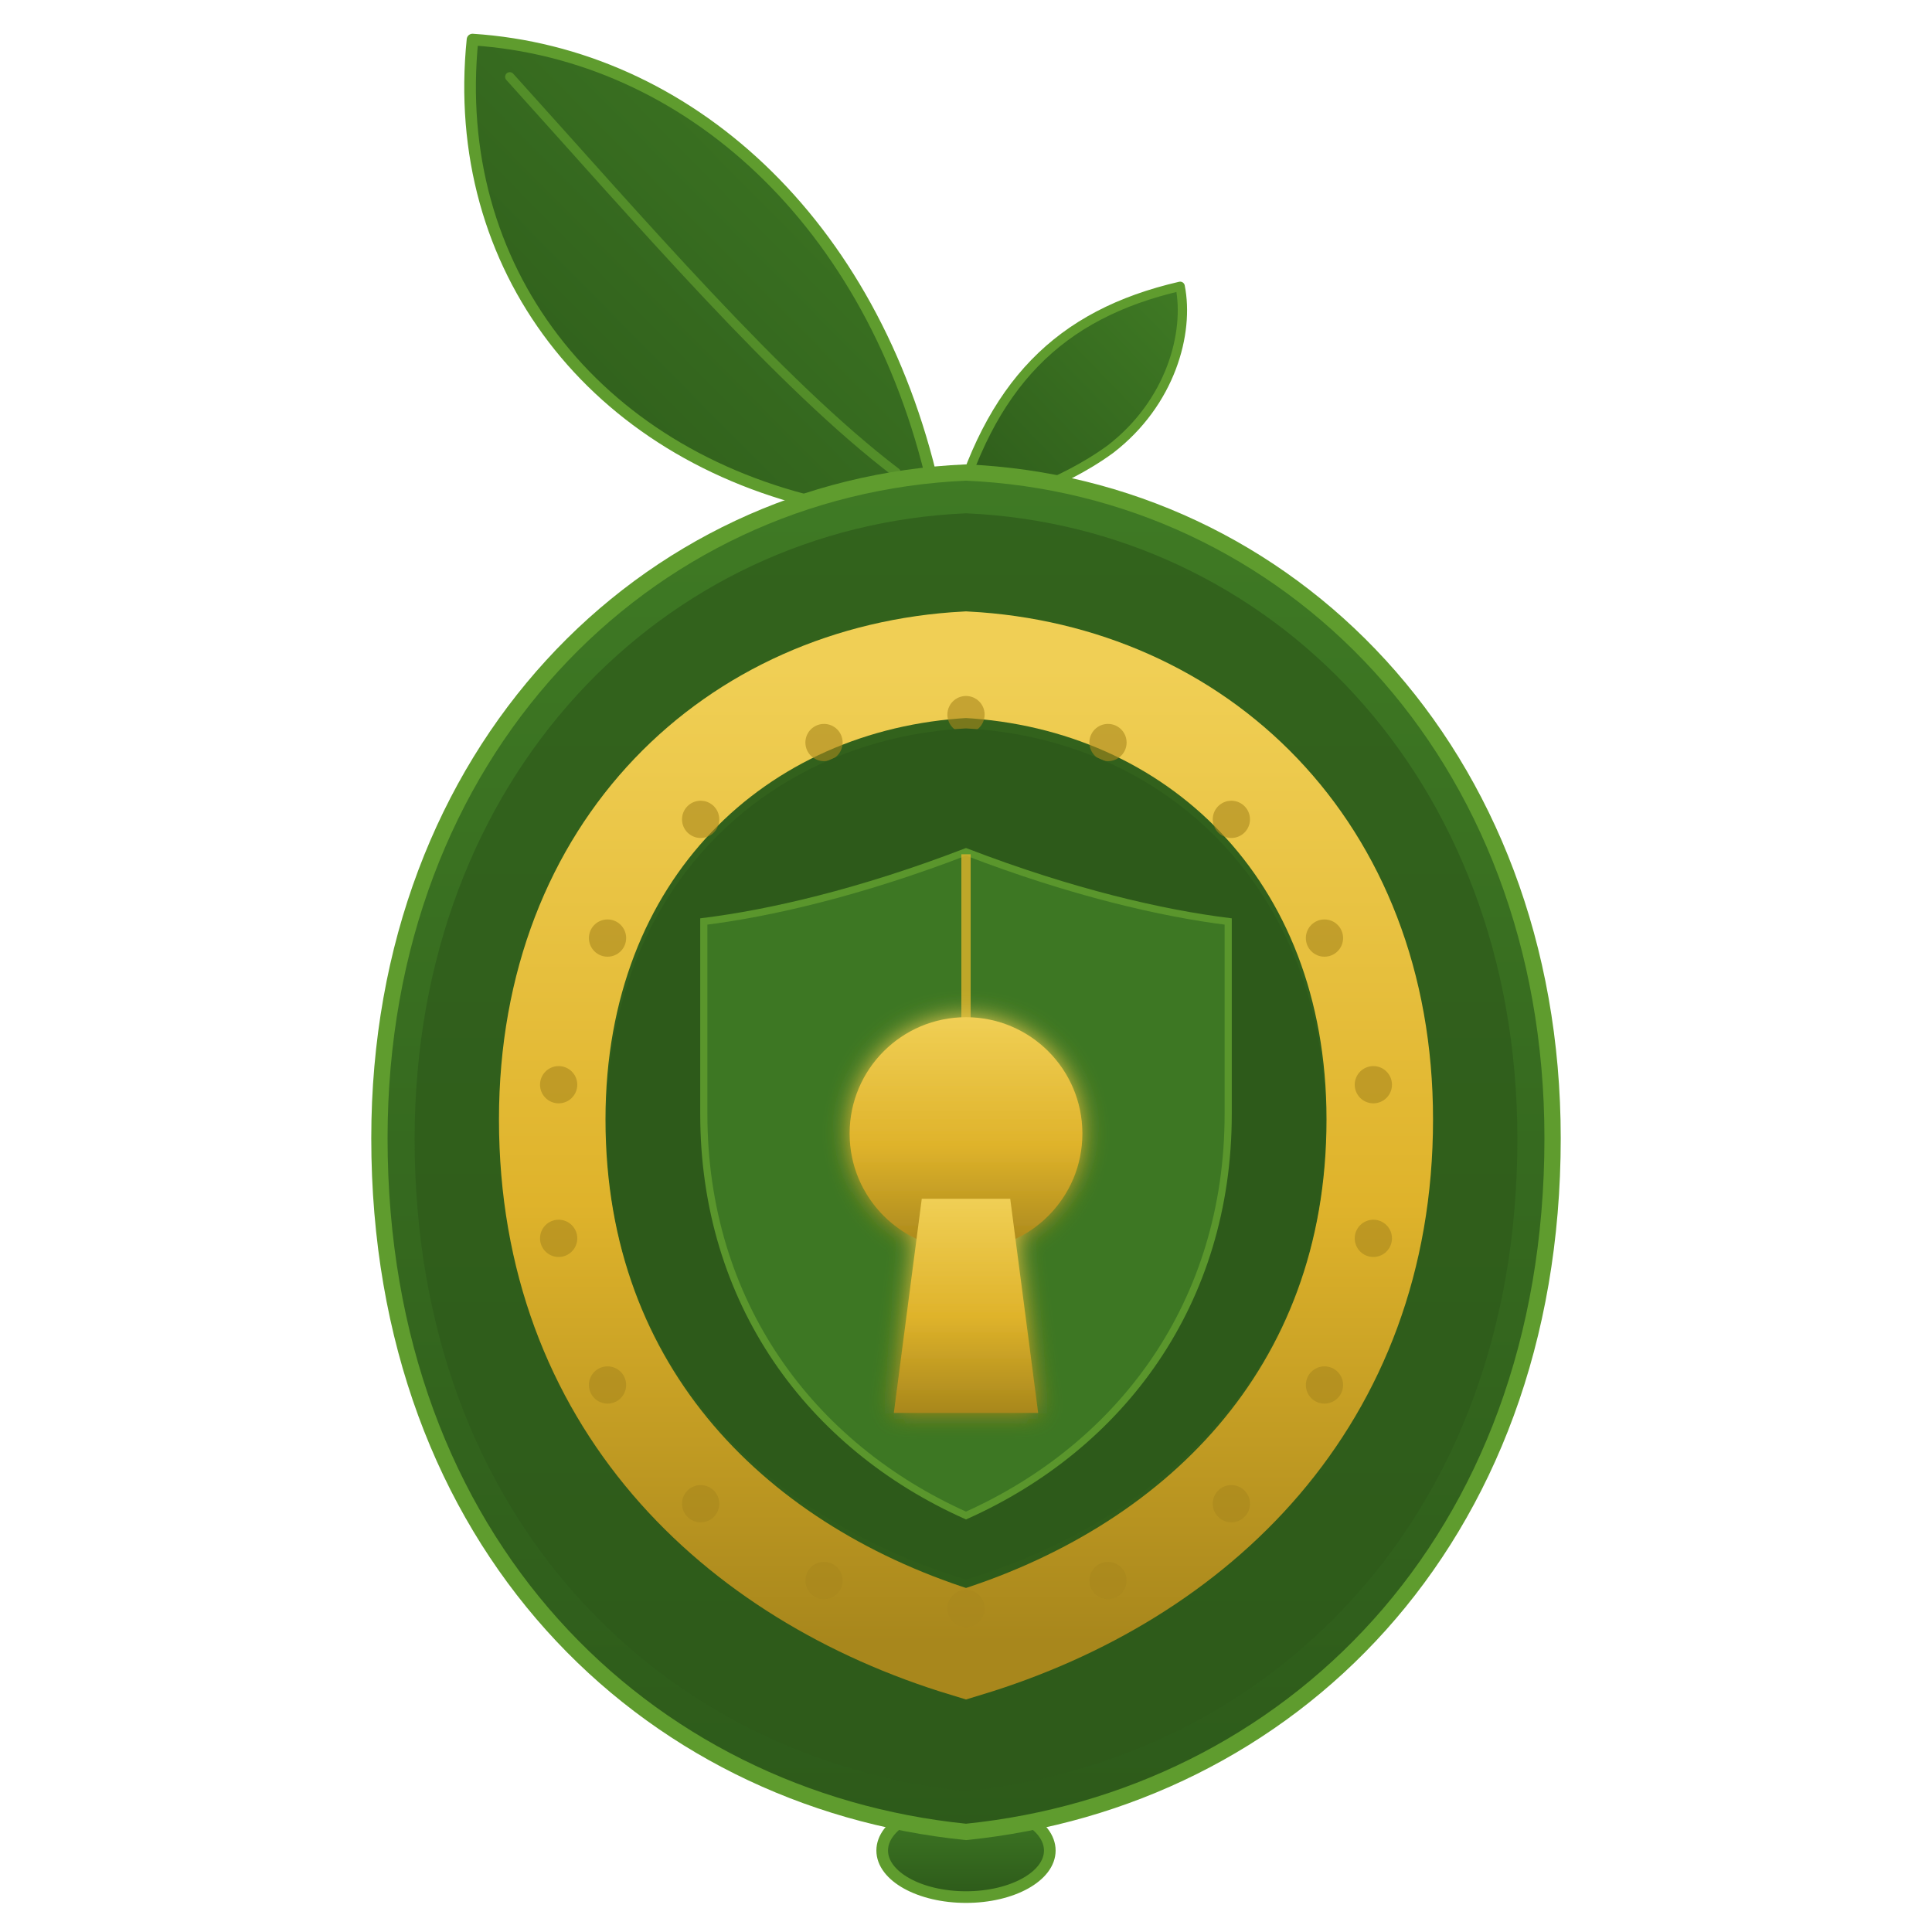
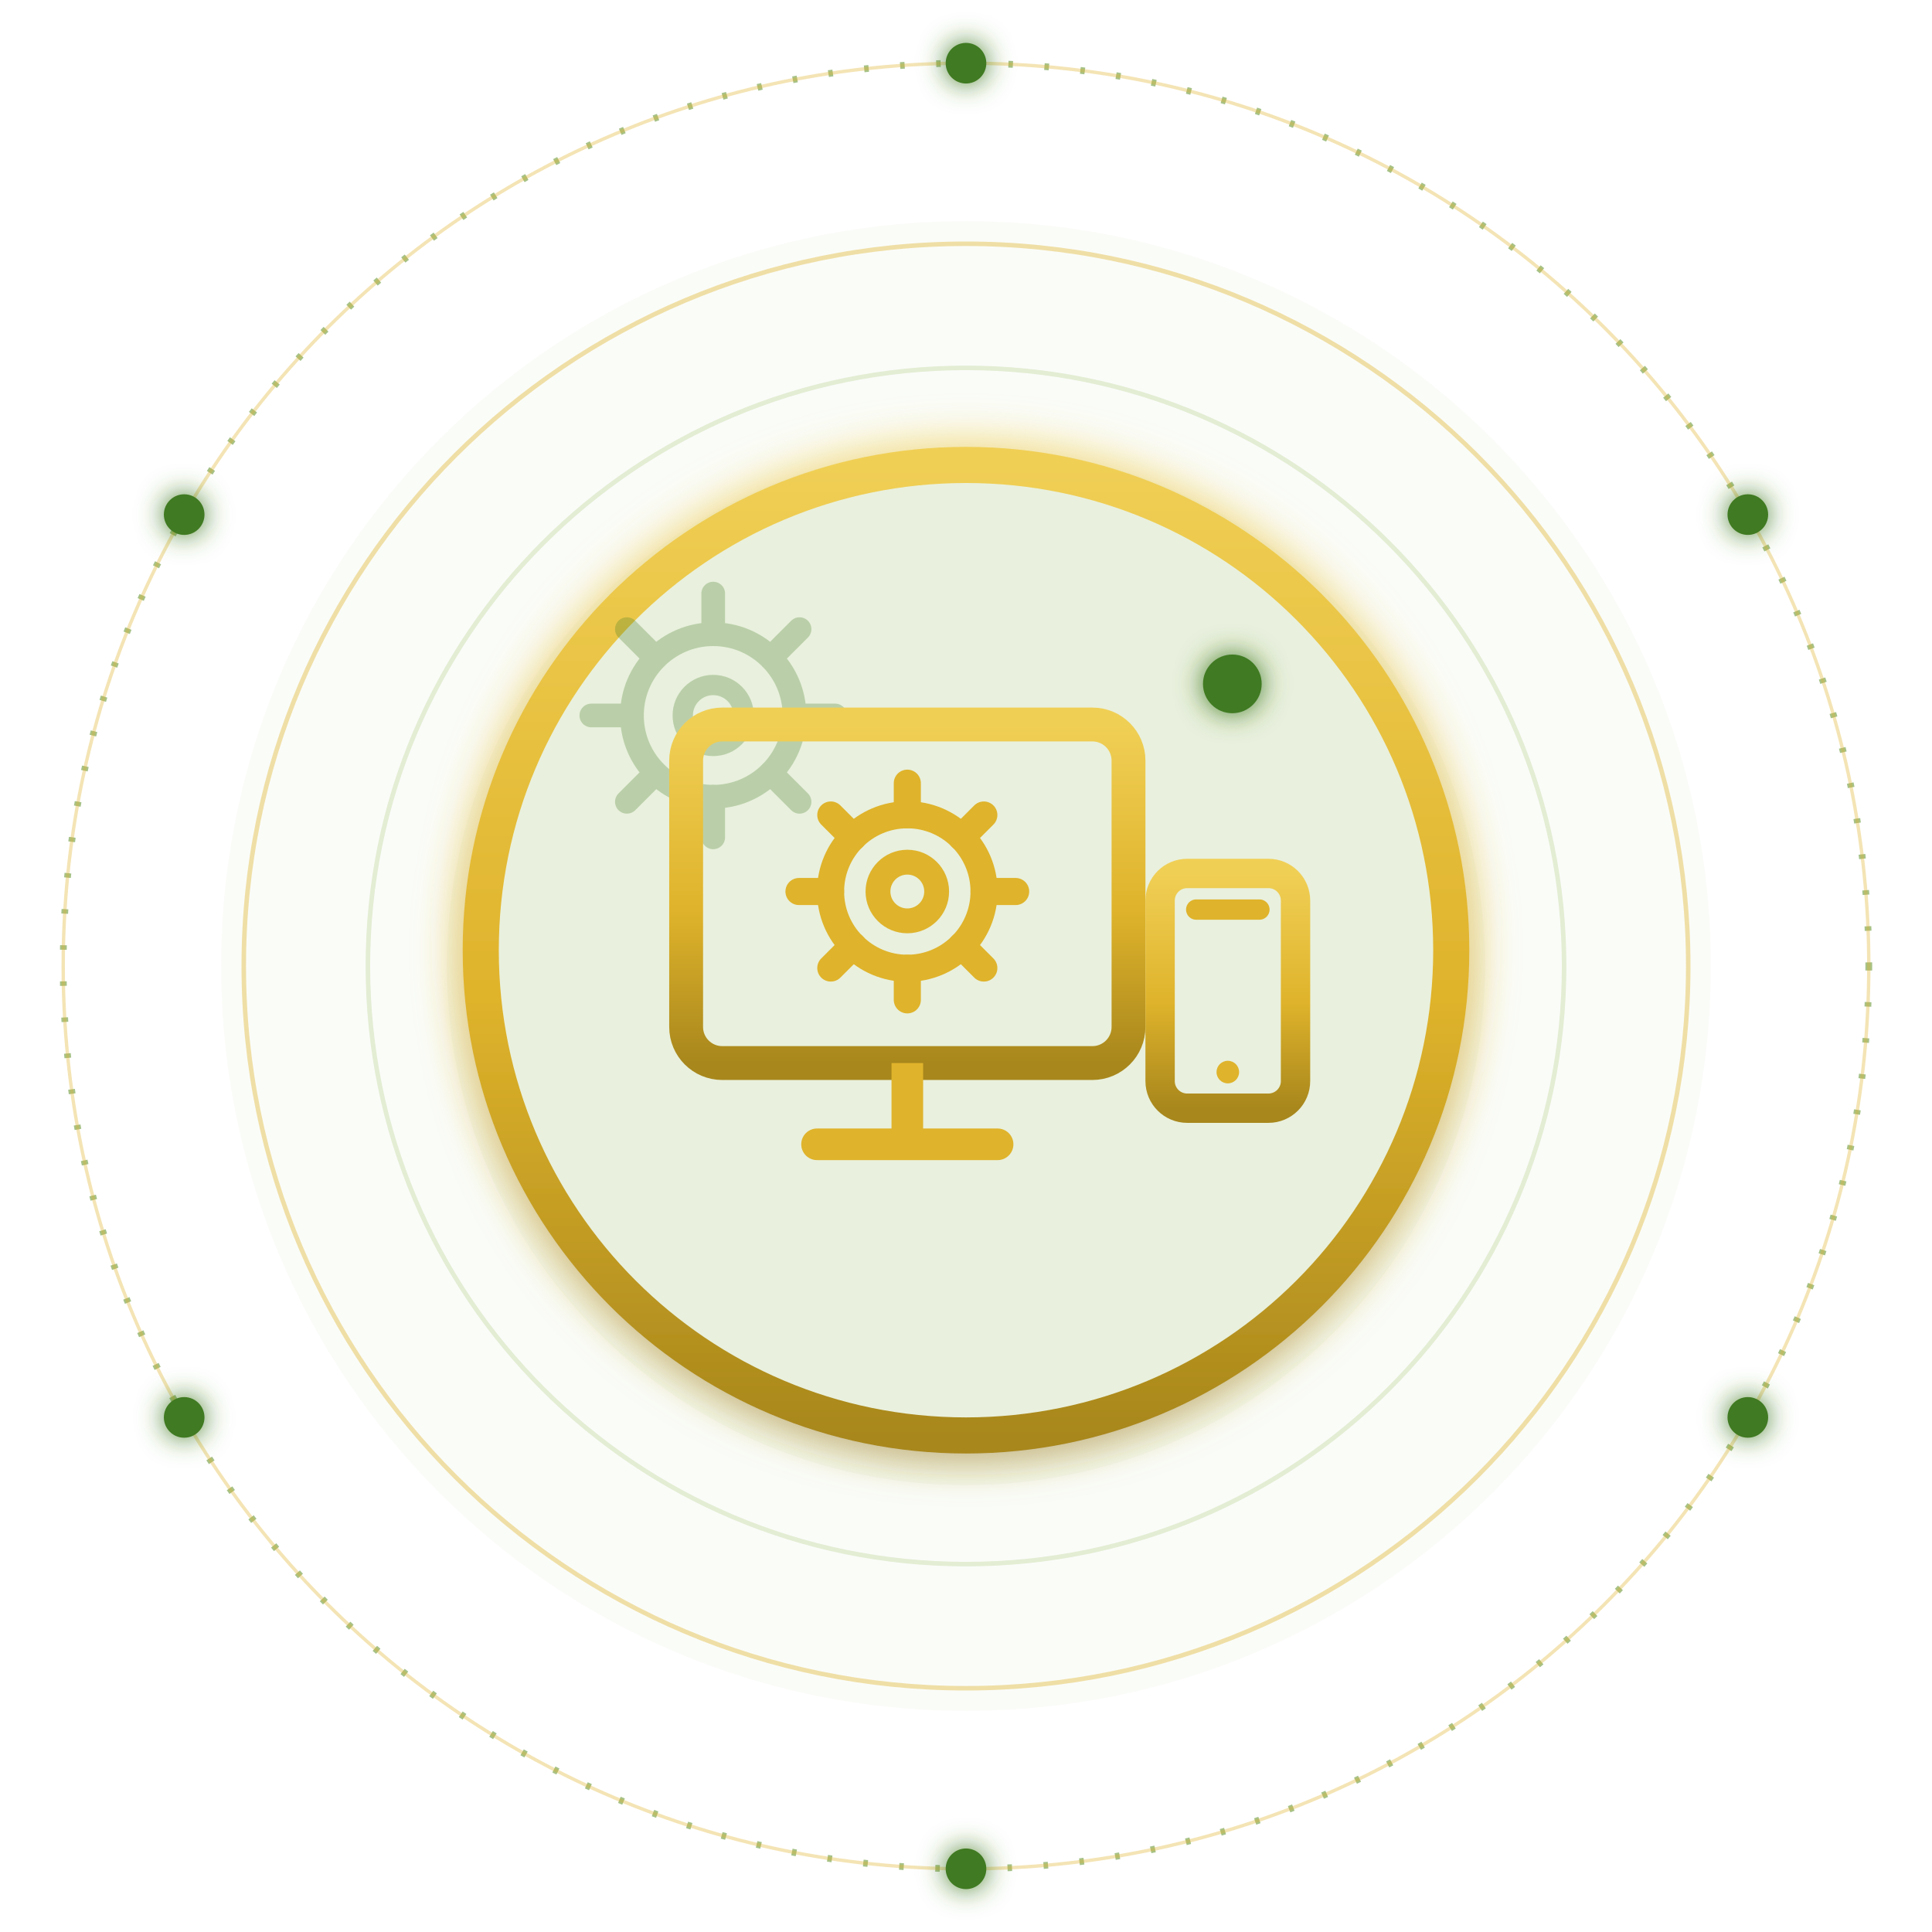
- <svg xmlns="http://www.w3.org/2000/svg" width="830" height="830" viewBox="-415 -495 830 830">
+ <svg xmlns="http://www.w3.org/2000/svg" width="856" height="856" viewBox="84 84 856 856">
  <defs>
-     <radialGradient id="bggX" cx="50%" cy="45%" r="72%">
-       <stop offset="0%" stop-color="#ffffff" />
-       <stop offset="100%" stop-color="#f2f6ea" />
-     </radialGradient>
-     <linearGradient id="goldgX" x1="0" y1="0" x2="0" y2="1">
-       <stop offset="0%" stop-color="#f0cf55" />
-       <stop offset="55%" stop-color="#dfb32b" />
-       <stop offset="100%" stop-color="#a8871c" />
-     </linearGradient>
-     <linearGradient id="bodygX" x1="0" y1="0" x2="0" y2="1">
-       <stop offset="0%" stop-color="#3f7a24" />
-       <stop offset="100%" stop-color="#2d5a1a" />
-     </linearGradient>
-     <linearGradient id="leafgX" x1="0" y1="1" x2="1" y2="0">
-       <stop offset="0%" stop-color="#2d5a1a" />
-       <stop offset="100%" stop-color="#3f7a24" />
-     </linearGradient>
-     <linearGradient id="textgX" x1="0" y1="0" x2="0" y2="1">
-       <stop offset="0%" stop-color="#3f7a24" />
-       <stop offset="100%" stop-color="#1d3f10" />
-     </linearGradient>
-     <filter id="glowX" x="-150%" y="-150%" width="400%" height="400%">
-       <feGaussianBlur stdDeviation="5" result="b" />
+     <filter id="glow" x="-150%" y="-150%" width="400%" height="400%">
+       <feGaussianBlur stdDeviation="6" result="b" />
      <feMerge>
        <feMergeNode in="b" />
        <feMergeNode in="SourceGraphic" />
      </feMerge>
    </filter>
-     <filter id="blur18X">
-       <feGaussianBlur stdDeviation="18" />
+     <filter id="softglow" x="-80%" y="-80%" width="260%" height="260%">
+       <feGaussianBlur stdDeviation="10" result="b" />
+       <feMerge>
+         <feMergeNode in="b" />
+         <feMergeNode in="SourceGraphic" />
+       </feMerge>
    </filter>
+     <radialGradient id="bgg" cx="50%" cy="42%" r="75%">
+       <stop offset="0%" stop-color="#ffffff" />
+       <stop offset="100%" stop-color="#f4f7ee" />
+     </radialGradient>
+     <linearGradient id="goldg" x1="0" y1="0" x2="0" y2="1">
+       <stop offset="0%" stop-color="#f0cf55" />
+       <stop offset="55%" stop-color="#dfb32b" />
+       <stop offset="100%" stop-color="#a8871c" />
+     </linearGradient>
  </defs>
-   <g>
-     <path d="M-6,-270 C 10,-330 40,-360 92,-372 C 96,-352 88,-322 62,-302 C 40,-286 16,-280 -6,-270 Z" fill="url(#leafgX)" stroke="#5f9c2e" stroke-width="4" stroke-linejoin="round" />
-     <path d="M-14,-286 C -40,-400 -120,-472 -212,-478 C -222,-380 -160,-300 -60,-278 C -44,-276 -26,-278 -14,-286 Z" fill="url(#leafgX)" stroke="#5f9c2e" stroke-width="5" stroke-linejoin="round" />
-     <path d="M-30,-292 C -80,-330 -140,-400 -196,-462" fill="none" stroke="#5f9c2e" stroke-width="4" opacity="0.7" stroke-linecap="round" />
-     <ellipse cx="0" cy="300" rx="36" ry="20" fill="url(#bodygX)" stroke="#5f9c2e" stroke-width="5" />
-     <path d="M0,-292 C 138,-286 252,-172 252,-6 C 252,168 138,278 0,292 C -138,278 -252,168 -252,-6 C -252,-172 -138,-286 0,-292 Z" fill="url(#bodygX)" stroke="#5f9c2e" stroke-width="7" />
-     <path d="M0,-292 C 138,-286 252,-172 252,-6 C 252,168 138,278 0,292 C -138,278 -252,168 -252,-6 C -252,-172 -138,-286 0,-292 Z" transform="scale(0.94)" fill="#2d5a1a" opacity="0.7" />
-     <path d="M0,-238 C 112,-232 202,-148 202,-16 C 202,120 112,206 0,240 C -112,206 -202,120 -202,-16 C -202,-148 -112,-232 0,-238 Z" transform="scale(0.88)" fill="none" stroke="url(#goldgX)" stroke-width="52" />
-     <circle cx="0" cy="-188" r="8" fill="#a8871c" opacity="0.6" />
-     <circle cx="61" cy="-176" r="8" fill="#a8871c" opacity="0.6" />
-     <circle cx="114" cy="-143" r="8" fill="#a8871c" opacity="0.6" />
-     <circle cx="154" cy="-92" r="8" fill="#a8871c" opacity="0.6" />
-     <circle cx="175" cy="-29" r="8" fill="#a8871c" opacity="0.6" />
-     <circle cx="175" cy="37" r="8" fill="#a8871c" opacity="0.6" />
-     <circle cx="154" cy="100" r="8" fill="#a8871c" opacity="0.6" />
-     <circle cx="114" cy="151" r="8" fill="#a8871c" opacity="0.6" />
-     <circle cx="61" cy="184" r="8" fill="#a8871c" opacity="0.6" />
-     <circle cx="0" cy="196" r="8" fill="#a8871c" opacity="0.6" />
-     <circle cx="-61" cy="184" r="8" fill="#a8871c" opacity="0.6" />
-     <circle cx="-114" cy="151" r="8" fill="#a8871c" opacity="0.6" />
-     <circle cx="-154" cy="100" r="8" fill="#a8871c" opacity="0.6" />
-     <circle cx="-175" cy="37" r="8" fill="#a8871c" opacity="0.6" />
-     <circle cx="-175" cy="-29" r="8" fill="#a8871c" opacity="0.6" />
-     <circle cx="-154" cy="-92" r="8" fill="#a8871c" opacity="0.6" />
-     <circle cx="-114" cy="-143" r="8" fill="#a8871c" opacity="0.6" />
-     <circle cx="-61" cy="-176" r="8" fill="#a8871c" opacity="0.6" />
-     <path d="M0,-238 C 112,-232 202,-148 202,-16 C 202,120 112,206 0,240 C -112,206 -202,120 -202,-16 C -202,-148 -112,-232 0,-238 Z" transform="scale(0.765)" fill="#2d5a1a" />
-     <path d="M0,-158 C 52,-138 96,-128 128,-124 L 128,-30 C 128,62 76,132 0,166 C -76,132 -128,62 -128,-30 L -128,-124 C -96,-128 -52,-138 0,-158 Z" fill="#3f7a24" stroke="#5f9c2e" stroke-width="3.5" opacity="0.9" transform="translate(0,10) scale(0.88)" />
-     <line x1="0" y1="-128" x2="0" y2="-56" stroke="#dfb32b" stroke-width="4" opacity="0.8" />
-     <g filter="url(#glowX)">
-       <circle cx="0" cy="-8" r="50" fill="url(#goldgX)" />
-       <path d="M-19,20 L-31,112 L31,112 L19,20 Z" fill="url(#goldgX)" />
+   <circle cx="512" cy="512" r="330" fill="#cfe0b4" opacity="0.10" />
+   <circle cx="512" cy="512" r="230" fill="#b7d38e" opacity="0.08" />
+   <circle cx="512" cy="512" r="400" fill="none" stroke="#9dbb7a" stroke-width="3" stroke-dasharray="2 14" opacity="0.9" />
+   <circle cx="512" cy="512" r="400" fill="none" stroke="#dfb32b" stroke-width="1.5" opacity="0.35" />
+   <circle cx="512.0" cy="112.0" r="9" fill="#3f7a24" filter="url(#glow)" />
+   <circle cx="858.4" cy="312.0" r="9" fill="#3f7a24" filter="url(#glow)" />
+   <circle cx="858.4" cy="712.0" r="9" fill="#3f7a24" filter="url(#glow)" />
+   <circle cx="512.0" cy="912.0" r="9" fill="#3f7a24" filter="url(#glow)" />
+   <circle cx="165.6" cy="712.0" r="9" fill="#3f7a24" filter="url(#glow)" />
+   <circle cx="165.6" cy="312.0" r="9" fill="#3f7a24" filter="url(#glow)" />
+   <circle cx="512" cy="512" r="320" fill="none" stroke="#dfb32b" stroke-width="2" opacity="0.4" />
+   <circle cx="512" cy="512" r="265" fill="none" stroke="#cfe0b4" stroke-width="2" opacity="0.55" />
+   <g transform="translate(512,505)">
+     <g filter="url(#softglow)">
+       <circle r="215" fill="#e9f0dd" stroke="url(#goldg)" stroke-width="16" />
    </g>
+     <g transform="translate(-112,-104) scale(1.5)" opacity="0.28">
+       <circle cx="0" cy="0" r="24" fill="none" stroke="#3f7a24" stroke-width="7" />
+       <line x1="24.0" y1="0.0" x2="36.0" y2="0.0" stroke="#3f7a24" stroke-width="7" stroke-linecap="round" />
+       <line x1="17.0" y1="17.0" x2="25.5" y2="25.5" stroke="#3f7a24" stroke-width="7" stroke-linecap="round" />
+       <line x1="0.0" y1="24.0" x2="0.0" y2="36.0" stroke="#3f7a24" stroke-width="7" stroke-linecap="round" />
+       <line x1="-17.0" y1="17.0" x2="-25.5" y2="25.5" stroke="#3f7a24" stroke-width="7" stroke-linecap="round" />
+       <line x1="-24.0" y1="0.0" x2="-36.0" y2="0.0" stroke="#3f7a24" stroke-width="7" stroke-linecap="round" />
+       <line x1="-17.0" y1="-17.0" x2="-25.5" y2="-25.5" stroke="#3f7a24" stroke-width="7" stroke-linecap="round" />
+       <line x1="-0.0" y1="-24.0" x2="-0.0" y2="-36.0" stroke="#3f7a24" stroke-width="7" stroke-linecap="round" />
+       <line x1="17.0" y1="-17.0" x2="25.5" y2="-25.5" stroke="#3f7a24" stroke-width="7" stroke-linecap="round" />
+       <circle r="9" fill="none" stroke="#3f7a24" stroke-width="6" />
+     </g>
+     <g transform="translate(-6,-4)">
+       <rect x="-118" y="-96" width="196" height="150" rx="16" fill="none" stroke="url(#goldg)" stroke-width="15" />
+       <line x1="-20" y1="54" x2="-20" y2="86" stroke="#dfb32b" stroke-width="14" />
+       <line x1="-60" y1="90" x2="20" y2="90" stroke="#dfb32b" stroke-width="14" stroke-linecap="round" />
+       <circle cx="-20" cy="-22" r="34" fill="none" stroke="#dfb32b" stroke-width="12" />
+       <line x1="14.0" y1="-22.0" x2="28.0" y2="-22.0" stroke="#dfb32b" stroke-width="12" stroke-linecap="round" />
+       <line x1="4.0" y1="2.0" x2="13.9" y2="11.9" stroke="#dfb32b" stroke-width="12" stroke-linecap="round" />
+       <line x1="-20.0" y1="12.0" x2="-20.0" y2="26.0" stroke="#dfb32b" stroke-width="12" stroke-linecap="round" />
+       <line x1="-44.0" y1="2.0" x2="-53.9" y2="11.9" stroke="#dfb32b" stroke-width="12" stroke-linecap="round" />
+       <line x1="-54.0" y1="-22.0" x2="-68.0" y2="-22.0" stroke="#dfb32b" stroke-width="12" stroke-linecap="round" />
+       <line x1="-44.0" y1="-46.0" x2="-53.9" y2="-55.9" stroke="#dfb32b" stroke-width="12" stroke-linecap="round" />
+       <line x1="-20.0" y1="-56.0" x2="-20.0" y2="-70.0" stroke="#dfb32b" stroke-width="12" stroke-linecap="round" />
+       <line x1="4.0" y1="-46.0" x2="13.9" y2="-55.9" stroke="#dfb32b" stroke-width="12" stroke-linecap="round" />
+       <circle cx="-20" cy="-22" r="13" fill="none" stroke="#dfb32b" stroke-width="11" />
+       <rect x="92" y="-30" width="60" height="104" rx="12" fill="none" stroke="url(#goldg)" stroke-width="13" />
+       <line x1="108" y1="-14" x2="136" y2="-14" stroke="#dfb32b" stroke-width="9" stroke-linecap="round" />
+       <circle cx="122" cy="58" r="5" fill="#dfb32b" />
+     </g>
+     <circle cx="118" cy="-118" r="13" fill="#3f7a24" filter="url(#glow)" />
  </g>
</svg>
